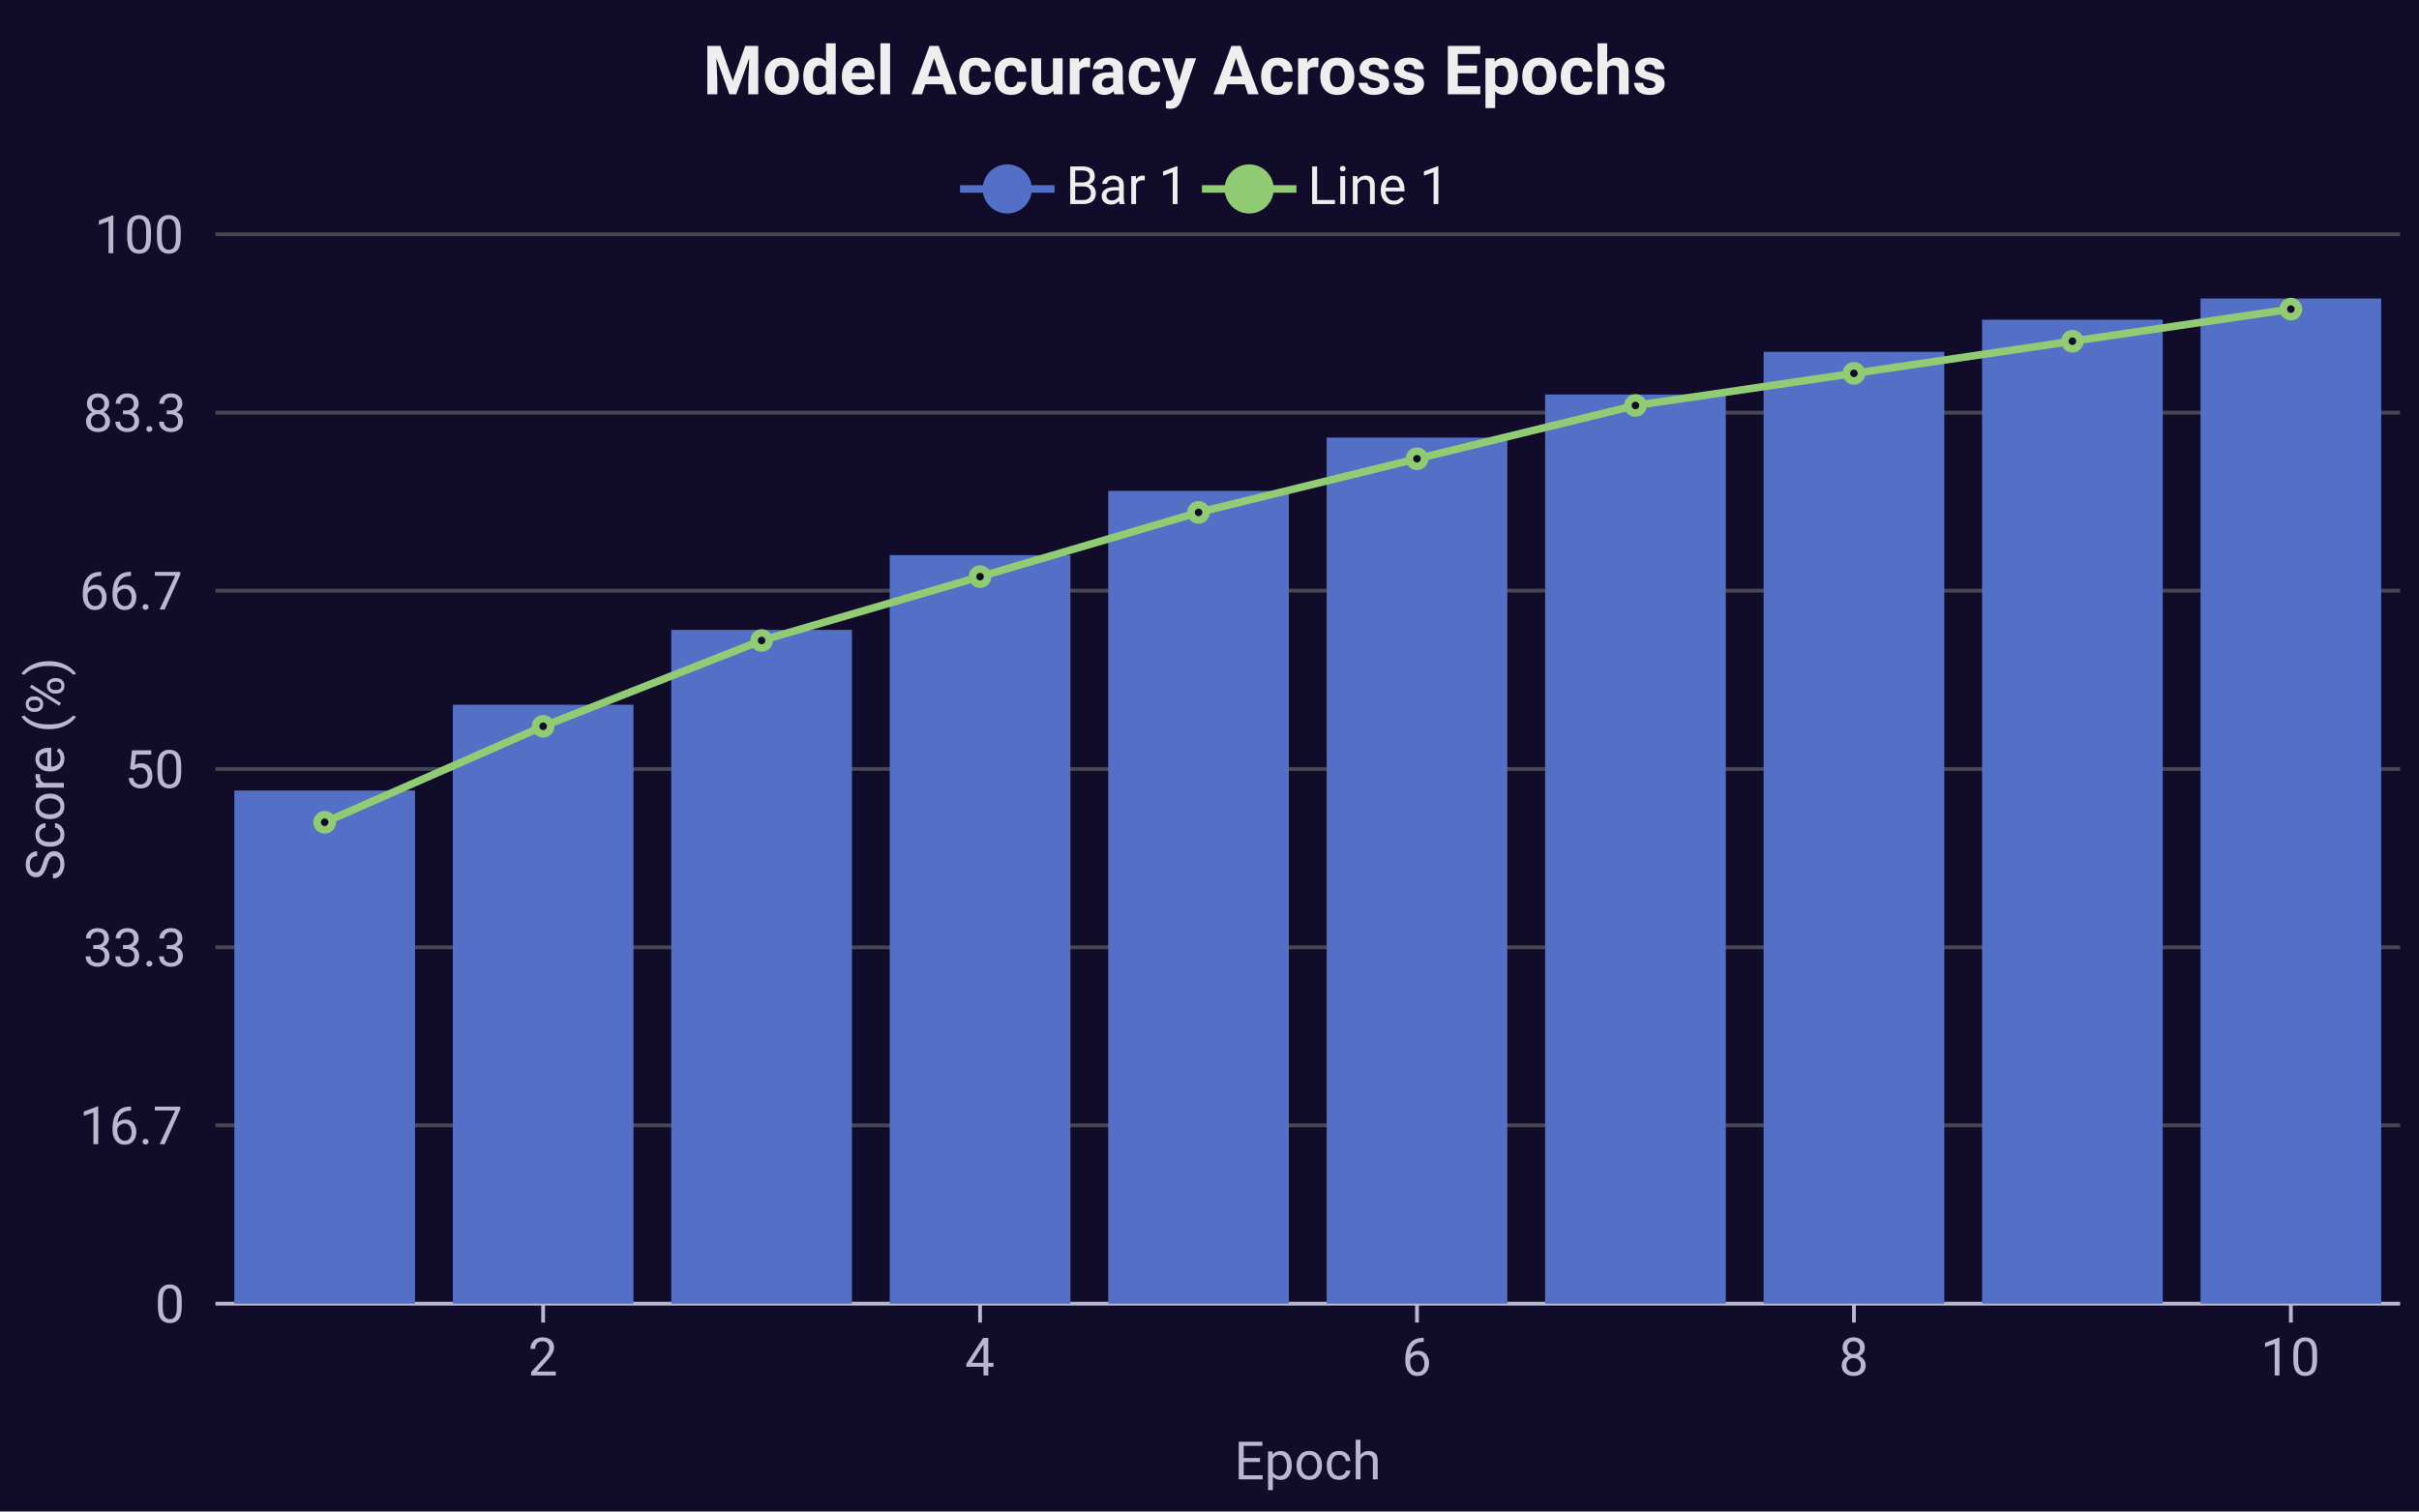
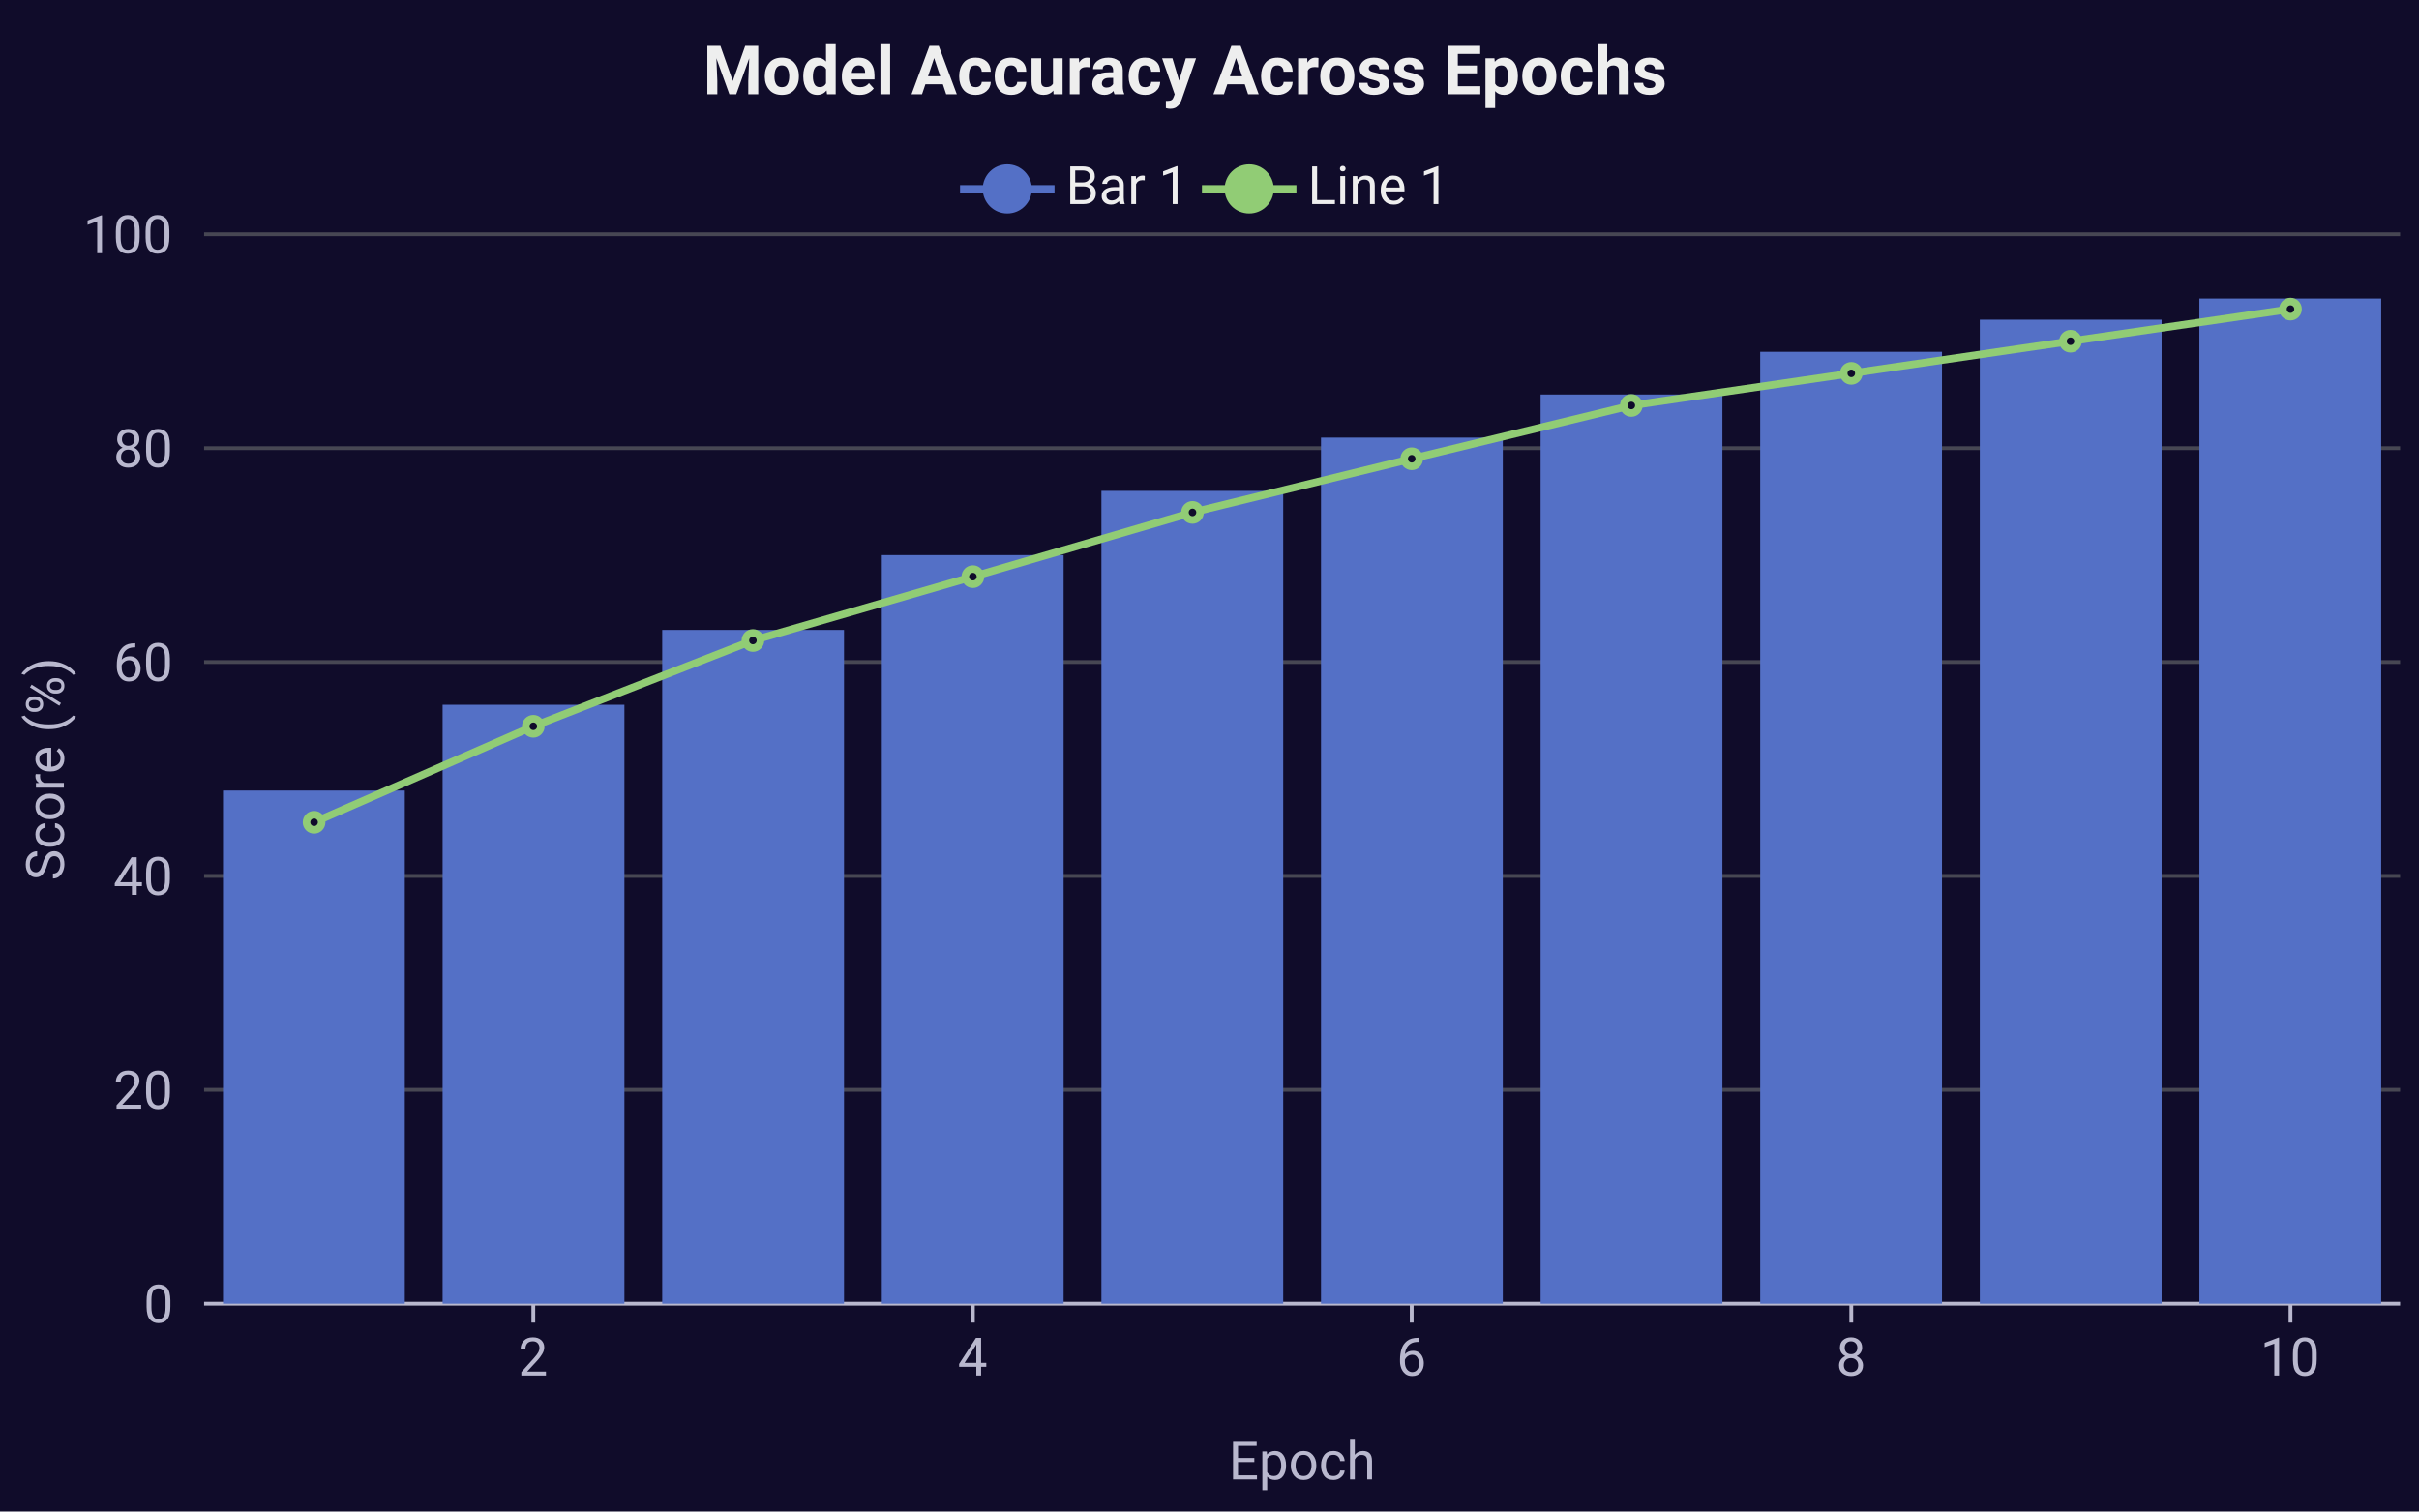
<svg xmlns="http://www.w3.org/2000/svg" width="640" height="400" viewBox="0 0 640 400">
  <rect x="0" y="0" width="640" height="400" fill="#100C2A" />
  <text font-size="18" x="186" y="5" dy="15" font-weight="bold" dominant-baseline="middle" font-family="Roboto" fill="#EEEEEE">
Model Accuracy Across Epochs
</text>
  <g>
    <line stroke-width="2" x1="254" y1="50" x2="279" y2="50" stroke="#5470C6" />
    <circle cx="266.5" cy="50" r="5.5" stroke-width="2" stroke="#5470C6" fill="#5470C6" />
    <text font-size="14" x="282" y="54" font-family="Roboto" fill="#EEEEEE">
Bar 1
</text>
  </g>
  <g>
    <line stroke-width="2" x1="318" y1="50" x2="343" y2="50" stroke="#91CC75" />
    <circle cx="330.5" cy="50" r="5.5" stroke-width="2" stroke="#91CC75" fill="#91CC75" />
    <text font-size="14" x="346" y="54" font-family="Roboto" fill="#EEEEEE">
Line 1
</text>
  </g>
-   <text font-size="14" x="346" y="391.5" text-anchor="middle" font-family="Roboto" fill="#B9B8CE">
+   <text font-size="14" x="344.5" y="391.5" text-anchor="middle" font-family="Roboto" fill="#B9B8CE">
Epoch
</text>
  <text font-size="14" transform="translate(16.9,203.5) rotate(-90)" text-anchor="middle" font-family="Roboto" fill="#B9B8CE">
Score (%)
</text>
  <g stroke="#474753" stroke-width="1">
-     <line x1="57" y1="62" x2="635" y2="62" />
-     <line x1="57" y1="109.2" x2="635" y2="109.2" />
-     <line x1="57" y1="156.3" x2="635" y2="156.3" />
-     <line x1="57" y1="203.5" x2="635" y2="203.5" />
-     <line x1="57" y1="250.7" x2="635" y2="250.7" />
-     <line x1="57" y1="297.8" x2="635" y2="297.8" />
+     <line x1="54" y1="62" x2="635" y2="62" />
+     <line x1="54" y1="118.6" x2="635" y2="118.6" />
+     <line x1="54" y1="175.2" x2="635" y2="175.2" />
+     <line x1="54" y1="231.8" x2="635" y2="231.8" />
+     <line x1="54" y1="288.4" x2="635" y2="288.4" />
  </g>
  <g>
-     <text font-size="14" x="25" y="67" font-family="Roboto" fill="#B9B8CE">
+     <text font-size="14" x="22" y="67" font-family="Roboto" fill="#B9B8CE">
100
</text>
-     <text font-size="14" x="22" y="114.2" font-family="Roboto" fill="#B9B8CE">
- 83.3
+     <text font-size="14" x="30" y="123.6" font-family="Roboto" fill="#B9B8CE">
+ 80
</text>
-     <text font-size="14" x="21" y="161.3" font-family="Roboto" fill="#B9B8CE">
- 66.7
+     <text font-size="14" x="30" y="180.2" font-family="Roboto" fill="#B9B8CE">
+ 60
</text>
-     <text font-size="14" x="33" y="208.5" font-family="Roboto" fill="#B9B8CE">
- 50
+     <text font-size="14" x="30" y="236.8" font-family="Roboto" fill="#B9B8CE">
+ 40
</text>
-     <text font-size="14" x="22" y="255.7" font-family="Roboto" fill="#B9B8CE">
- 33.3
+     <text font-size="14" x="30" y="293.4" font-family="Roboto" fill="#B9B8CE">
+ 20
</text>
-     <text font-size="14" x="21" y="302.8" font-family="Roboto" fill="#B9B8CE">
- 16.7
- </text>
-     <text font-size="14" x="41" y="350" font-family="Roboto" fill="#B9B8CE">
+     <text font-size="14" x="38" y="350" font-family="Roboto" fill="#B9B8CE">
0
</text>
  </g>
  <g>
    <g stroke="#B9B8CE" stroke-width="1">
-       <line x1="57" y1="345" x2="635" y2="345" />
-       <line x1="143.7" y1="345" x2="143.7" y2="350" />
-       <line x1="259.3" y1="345" x2="259.3" y2="350" />
-       <line x1="374.9" y1="345" x2="374.9" y2="350" />
-       <line x1="490.5" y1="345" x2="490.5" y2="350" />
-       <line x1="606.1" y1="345" x2="606.1" y2="350" />
+       <line x1="54" y1="345" x2="635" y2="345" />
+       <line x1="141.1" y1="345" x2="141.1" y2="350" />
+       <line x1="257.4" y1="345" x2="257.4" y2="350" />
+       <line x1="373.5" y1="345" x2="373.5" y2="350" />
+       <line x1="489.8" y1="345" x2="489.8" y2="350" />
+       <line x1="606" y1="345" x2="606" y2="350" />
    </g>
-     <text font-size="14" x="139.7" y="364" font-family="Roboto" fill="#B9B8CE">
+     <text font-size="14" x="137.1" y="364" font-family="Roboto" fill="#B9B8CE">
2
</text>
-     <text font-size="14" x="255.3" y="364" font-family="Roboto" fill="#B9B8CE">
+     <text font-size="14" x="253.4" y="364" font-family="Roboto" fill="#B9B8CE">
4
</text>
-     <text font-size="14" x="370.9" y="364" font-family="Roboto" fill="#B9B8CE">
+     <text font-size="14" x="369.5" y="364" font-family="Roboto" fill="#B9B8CE">
6
</text>
-     <text font-size="14" x="486.5" y="364" font-family="Roboto" fill="#B9B8CE">
+     <text font-size="14" x="485.8" y="364" font-family="Roboto" fill="#B9B8CE">
8
</text>
-     <text font-size="14" x="598.1" y="364" font-family="Roboto" fill="#B9B8CE">
+     <text font-size="14" x="598" y="364" font-family="Roboto" fill="#B9B8CE">
10
</text>
  </g>
-   <rect x="62" y="209.2" width="47.8" height="135.8" fill="#5470C6" data-series="Bar 1" data-category="1" data-value="48" />
-   <rect x="119.8" y="186.5" width="47.8" height="158.5" fill="#5470C6" data-series="Bar 1" data-category="2" data-value="56" />
-   <rect x="177.6" y="166.7" width="47.8" height="178.3" fill="#5470C6" data-series="Bar 1" data-category="3" data-value="63" />
-   <rect x="235.4" y="146.9" width="47.8" height="198.1" fill="#5470C6" data-series="Bar 1" data-category="4" data-value="70" />
-   <rect x="293.2" y="129.9" width="47.8" height="215.1" fill="#5470C6" data-series="Bar 1" data-category="5" data-value="76" />
-   <rect x="351" y="115.8" width="47.8" height="229.2" fill="#5470C6" data-series="Bar 1" data-category="6" data-value="81" />
-   <rect x="408.8" y="104.4" width="47.8" height="240.6" fill="#5470C6" data-series="Bar 1" data-category="7" data-value="85" />
-   <rect x="466.6" y="93.1" width="47.8" height="251.9" fill="#5470C6" data-series="Bar 1" data-category="8" data-value="89" />
-   <rect x="524.4" y="84.6" width="47.8" height="260.4" fill="#5470C6" data-series="Bar 1" data-category="9" data-value="92" />
-   <rect x="582.2" y="79" width="47.8" height="266" fill="#5470C6" data-series="Bar 1" data-category="10" data-value="94" />
+   <rect x="59" y="209.2" width="48.1" height="135.8" fill="#5470C6" data-series="Bar 1" data-category="1" data-value="48" />
+   <rect x="117.1" y="186.5" width="48.1" height="158.5" fill="#5470C6" data-series="Bar 1" data-category="2" data-value="56" />
+   <rect x="175.2" y="166.7" width="48.1" height="178.3" fill="#5470C6" data-series="Bar 1" data-category="3" data-value="63" />
+   <rect x="233.3" y="146.9" width="48.1" height="198.1" fill="#5470C6" data-series="Bar 1" data-category="4" data-value="70" />
+   <rect x="291.4" y="129.9" width="48.1" height="215.1" fill="#5470C6" data-series="Bar 1" data-category="5" data-value="76" />
+   <rect x="349.5" y="115.8" width="48.1" height="229.2" fill="#5470C6" data-series="Bar 1" data-category="6" data-value="81" />
+   <rect x="407.6" y="104.4" width="48.1" height="240.6" fill="#5470C6" data-series="Bar 1" data-category="7" data-value="85" />
+   <rect x="465.7" y="93.1" width="48.1" height="251.9" fill="#5470C6" data-series="Bar 1" data-category="8" data-value="89" />
+   <rect x="523.8" y="84.6" width="48.1" height="260.4" fill="#5470C6" data-series="Bar 1" data-category="9" data-value="92" />
+   <rect x="581.9" y="79" width="48.1" height="266" fill="#5470C6" data-series="Bar 1" data-category="10" data-value="94" />
  <g>
-     <path d="M 85.9 217.6 L 143.7 192.2 L 201.5 169.5 L 259.3 152.6 L 317.1 135.6 L 374.9 121.4 L 432.7 107.3 L 490.5 98.8 L 548.3 90.3 L 606.1 81.8" stroke-width="2" fill="none" stroke="#91CC75" />
+     <path d="M 83.1 217.6 L 141.1 192.2 L 199.2 169.5 L 257.4 152.6 L 315.5 135.6 L 373.5 121.4 L 431.6 107.3 L 489.8 98.8 L 547.8 90.3 L 606 81.8" stroke-width="2" fill="none" stroke="#91CC75" />
    <g stroke-width="2" stroke="#91CC75" fill="#100C2A">
-       <circle cx="85.9" cy="217.6" r="2" />
-       <circle cx="143.7" cy="192.2" r="2" />
-       <circle cx="201.5" cy="169.5" r="2" />
-       <circle cx="259.3" cy="152.6" r="2" />
-       <circle cx="317.1" cy="135.6" r="2" />
-       <circle cx="374.9" cy="121.4" r="2" />
-       <circle cx="432.7" cy="107.3" r="2" />
-       <circle cx="490.5" cy="98.8" r="2" />
-       <circle cx="548.3" cy="90.3" r="2" />
-       <circle cx="606.1" cy="81.8" r="2" />
+       <circle cx="83.1" cy="217.6" r="2" />
+       <circle cx="141.1" cy="192.2" r="2" />
+       <circle cx="199.2" cy="169.5" r="2" />
+       <circle cx="257.4" cy="152.6" r="2" />
+       <circle cx="315.5" cy="135.6" r="2" />
+       <circle cx="373.5" cy="121.4" r="2" />
+       <circle cx="431.6" cy="107.3" r="2" />
+       <circle cx="489.8" cy="98.8" r="2" />
+       <circle cx="547.8" cy="90.3" r="2" />
+       <circle cx="606" cy="81.8" r="2" />
    </g>
  </g>
</svg>
